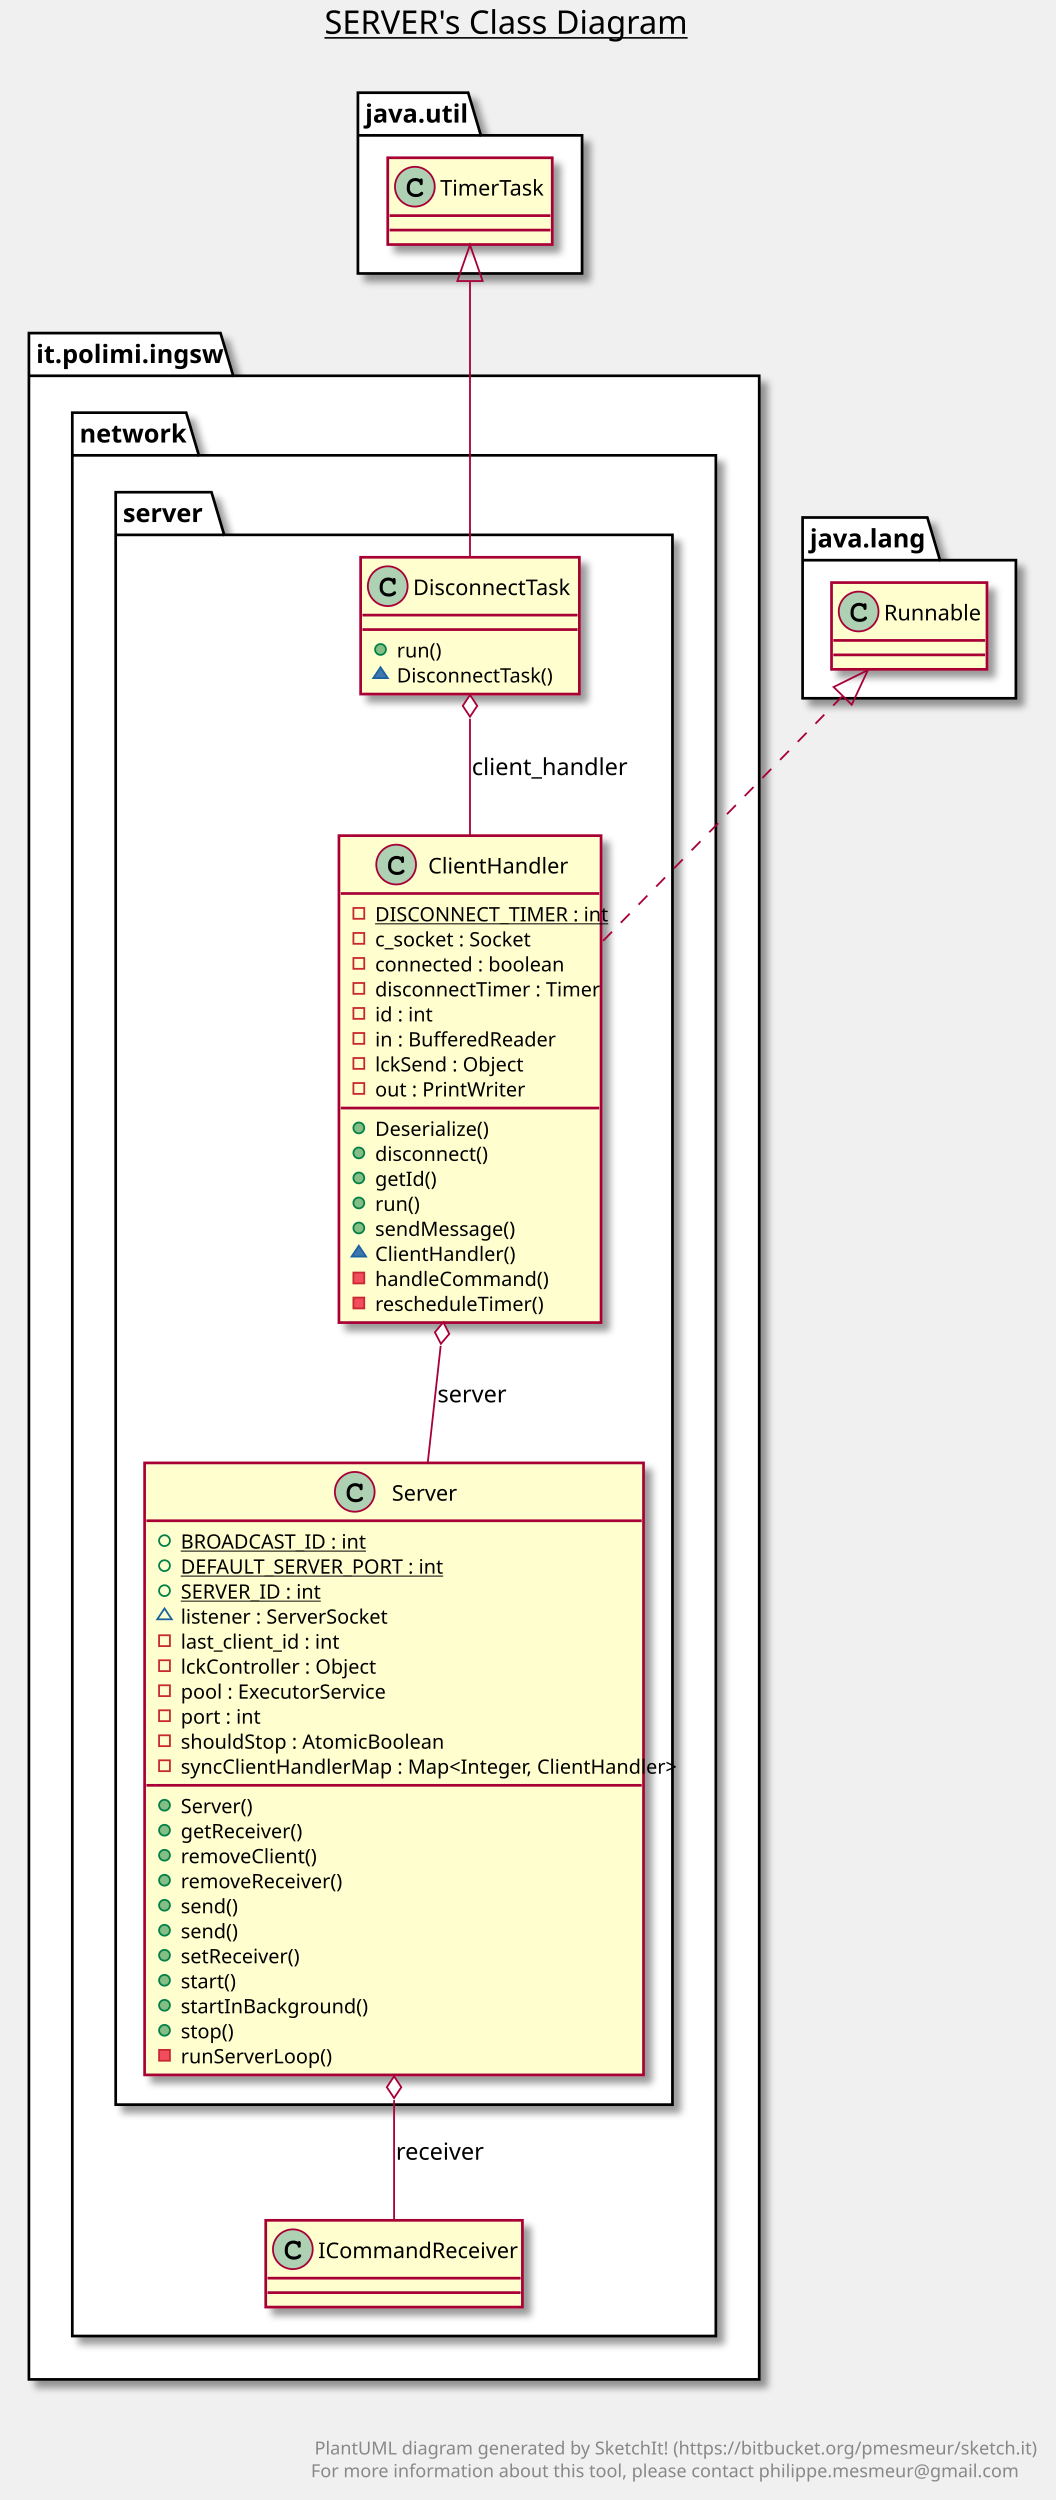
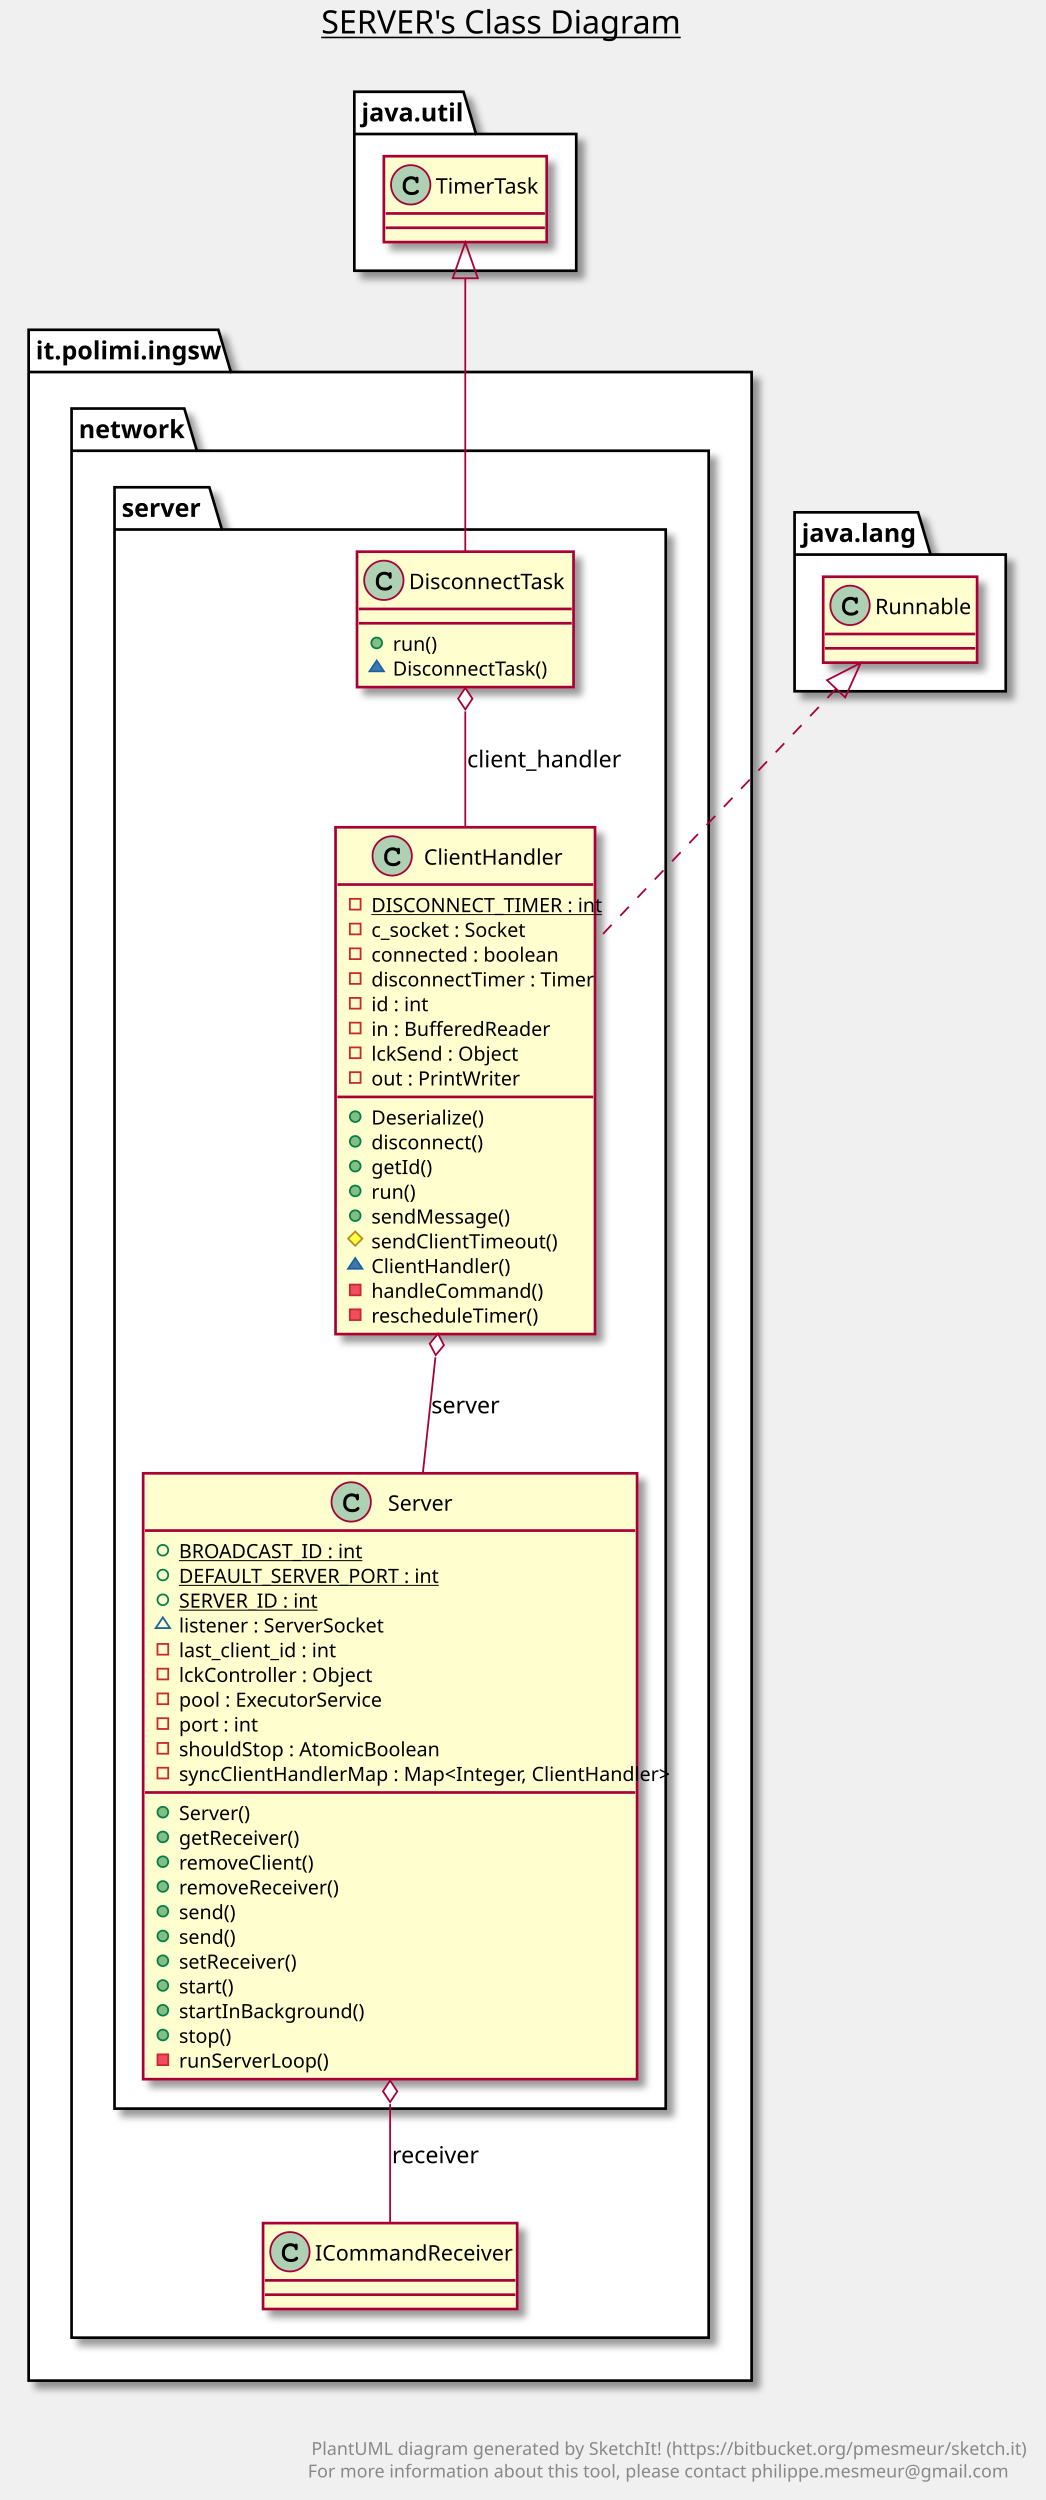
- <svg xmlns="http://www.w3.org/2000/svg" contentScriptType="application/ecmascript" contentStyleType="text/css" height="1383px" preserveAspectRatio="none" style="width:584px;height:1383px;" version="1.1" viewBox="0 0 584 1383" width="584px" zoomAndPan="magnify">
+ <svg xmlns="http://www.w3.org/2000/svg" contentScriptType="application/ecmascript" contentStyleType="text/css" height="1397px" preserveAspectRatio="none" style="width:584px;height:1397px;" version="1.1" viewBox="0 0 584 1397" width="584px" zoomAndPan="magnify">
  <defs>
-     <filter height="300%" id="f1g2i73ckx9brm" width="300%" x="-1" y="-1">
+     <filter height="300%" id="fjqkm3gfe0q0v" width="300%" x="-1" y="-1">
      <feGaussianBlur result="blurOut" stdDeviation="2.0" />
      <feColorMatrix in="blurOut" result="blurOut2" type="matrix" values="0 0 0 0 0 0 0 0 0 0 0 0 0 0 0 0 0 0 .4 0" />
      <feOffset dx="4.0" dy="4.0" in="blurOut2" result="blurOut3" />
      <feBlend in="SourceGraphic" in2="blurOut3" mode="normal" />
    </filter>
  </defs>
  <g>
    <text fill="#000000" font-family="sans-serif" font-size="18" lengthAdjust="spacingAndGlyphs" text-decoration="underline" textLength="207" x="179.5" y="18.686">SERVER's Class Diagram</text>
    <text fill="#000000" font-family="sans-serif" font-size="18" lengthAdjust="spacingAndGlyphs" textLength="0" x="285.5" y="41.326" />
-     <polygon fill="#FFFFFF" filter="url(#f1g2i73ckx9brm)" points="16,184.281,122,184.281,129,207.891,420,207.891,420,1316.281,16,1316.281,16,184.281" style="stroke: #000000; stroke-width: 1.5;" />
+     <polygon fill="#FFFFFF" filter="url(#fjqkm3gfe0q0v)" points="16,184.281,122,184.281,129,207.891,420,207.891,420,1330.281,16,1330.281,16,184.281" style="stroke: #000000; stroke-width: 1.5;" />
    <line style="stroke: #000000; stroke-width: 1.5;" x1="16" x2="129" y1="207.891" y2="207.891" />
    <text fill="#000000" font-family="sans-serif" font-size="14" font-weight="bold" lengthAdjust="spacingAndGlyphs" textLength="100" x="20" y="200.815">it.polimi.ingsw</text>
-     <polygon fill="#FFFFFF" filter="url(#f1g2i73ckx9brm)" points="40,228.281,103,228.281,110,251.891,396,251.891,396,1292.281,40,1292.281,40,228.281" style="stroke: #000000; stroke-width: 1.5;" />
+     <polygon fill="#FFFFFF" filter="url(#fjqkm3gfe0q0v)" points="40,228.281,103,228.281,110,251.891,396,251.891,396,1306.281,40,1306.281,40,228.281" style="stroke: #000000; stroke-width: 1.5;" />
    <line style="stroke: #000000; stroke-width: 1.5;" x1="40" x2="110" y1="251.891" y2="251.891" />
    <text fill="#000000" font-family="sans-serif" font-size="14" font-weight="bold" lengthAdjust="spacingAndGlyphs" textLength="57" x="44" y="244.815">network</text>
-     <polygon fill="#FFFFFF" filter="url(#f1g2i73ckx9brm)" points="64,272.281,117,272.281,124,295.891,372,295.891,372,1164.281,64,1164.281,64,272.281" style="stroke: #000000; stroke-width: 1.5;" />
+     <polygon fill="#FFFFFF" filter="url(#fjqkm3gfe0q0v)" points="64,272.281,117,272.281,124,295.891,372,295.891,372,1178.281,64,1178.281,64,272.281" style="stroke: #000000; stroke-width: 1.5;" />
    <line style="stroke: #000000; stroke-width: 1.5;" x1="64" x2="124" y1="295.891" y2="295.891" />
    <text fill="#000000" font-family="sans-serif" font-size="14" font-weight="bold" lengthAdjust="spacingAndGlyphs" textLength="47" x="68" y="288.815">server</text>
-     <polygon fill="#FFFFFF" filter="url(#f1g2i73ckx9brm)" points="444,286.281,513,286.281,520,309.891,562,309.891,562,386.281,444,386.281,444,286.281" style="stroke: #000000; stroke-width: 1.5;" />
+     <polygon fill="#FFFFFF" filter="url(#fjqkm3gfe0q0v)" points="444,286.281,513,286.281,520,309.891,562,309.891,562,386.281,444,386.281,444,286.281" style="stroke: #000000; stroke-width: 1.5;" />
    <line style="stroke: #000000; stroke-width: 1.5;" x1="444" x2="520" y1="309.891" y2="309.891" />
    <text fill="#000000" font-family="sans-serif" font-size="14" font-weight="bold" lengthAdjust="spacingAndGlyphs" textLength="63" x="448" y="302.815">java.lang</text>
-     <polygon fill="#FFFFFF" filter="url(#f1g2i73ckx9brm)" points="198,51.281,259,51.281,266,74.891,322,74.891,322,151.281,198,151.281,198,51.281" style="stroke: #000000; stroke-width: 1.5;" />
+     <polygon fill="#FFFFFF" filter="url(#fjqkm3gfe0q0v)" points="198,51.281,259,51.281,266,74.891,322,74.891,322,151.281,198,151.281,198,51.281" style="stroke: #000000; stroke-width: 1.5;" />
    <line style="stroke: #000000; stroke-width: 1.5;" x1="198" x2="266" y1="74.891" y2="74.891" />
    <text fill="#000000" font-family="sans-serif" font-size="14" font-weight="bold" lengthAdjust="spacingAndGlyphs" textLength="55" x="202" y="67.814">java.util</text>
-     <rect fill="#FEFECE" filter="url(#f1g2i73ckx9brm)" height="48" id="it.polimi.ingsw.network.ICommandReceiver" style="stroke: #A80036; stroke-width: 1.5;" width="142" x="147" y="1228.281" />
-     <ellipse cx="162" cy="1244.281" fill="#ADD1B2" rx="11" ry="11" style="stroke: #A80036; stroke-width: 1.0;" />
-     <path d="M164.766,1240.156 Q164.922,1239.938 165.109,1239.828 Q165.297,1239.719 165.516,1239.719 Q165.891,1239.719 166.125,1239.984 Q166.359,1240.234 166.359,1240.844 L166.359,1242.297 Q166.359,1242.906 166.125,1243.172 Q165.891,1243.438 165.516,1243.438 Q165.172,1243.438 164.969,1243.234 Q164.766,1243.047 164.656,1242.531 Q164.609,1242.172 164.422,1241.984 Q164.094,1241.609 163.484,1241.391 Q162.875,1241.172 162.25,1241.172 Q161.484,1241.172 160.844,1241.5 Q160.219,1241.828 159.719,1242.578 Q159.234,1243.328 159.234,1244.359 L159.234,1245.453 Q159.234,1246.688 160.125,1247.516 Q161.016,1248.328 162.609,1248.328 Q163.547,1248.328 164.203,1248.078 Q164.594,1247.922 165.016,1247.484 Q165.281,1247.219 165.422,1247.141 Q165.578,1247.062 165.781,1247.062 Q166.109,1247.062 166.359,1247.328 Q166.625,1247.578 166.625,1247.922 Q166.625,1248.266 166.281,1248.672 Q165.781,1249.25 164.984,1249.578 Q163.906,1250.031 162.609,1250.031 Q161.094,1250.031 159.891,1249.406 Q158.906,1248.906 158.219,1247.844 Q157.531,1246.766 157.531,1245.484 L157.531,1244.328 Q157.531,1243 158.141,1241.859 Q158.766,1240.703 159.859,1240.094 Q160.953,1239.469 162.188,1239.469 Q162.922,1239.469 163.562,1239.641 Q164.219,1239.797 164.766,1240.156 Z " />
-     <text fill="#000000" font-family="sans-serif" font-size="12" lengthAdjust="spacingAndGlyphs" textLength="110" x="176" y="1249.191">ICommandReceiver</text>
-     <line style="stroke: #A80036; stroke-width: 1.5;" x1="148" x2="288" y1="1260.281" y2="1260.281" />
-     <line style="stroke: #A80036; stroke-width: 1.5;" x1="148" x2="288" y1="1268.281" y2="1268.281" />
-     <rect fill="#FEFECE" filter="url(#f1g2i73ckx9brm)" height="269.375" id="it.polimi.ingsw.network.server.ClientHandler" style="stroke: #A80036; stroke-width: 1.5;" width="145" x="187.5" y="462.281" />
+     <rect fill="#FEFECE" filter="url(#fjqkm3gfe0q0v)" height="48" id="it.polimi.ingsw.network.ICommandReceiver" style="stroke: #A80036; stroke-width: 1.5;" width="142" x="147" y="1242.281" />
+     <ellipse cx="162" cy="1258.281" fill="#ADD1B2" rx="11" ry="11" style="stroke: #A80036; stroke-width: 1.0;" />
+     <path d="M164.766,1254.156 Q164.922,1253.938 165.109,1253.828 Q165.297,1253.719 165.516,1253.719 Q165.891,1253.719 166.125,1253.984 Q166.359,1254.234 166.359,1254.844 L166.359,1256.297 Q166.359,1256.906 166.125,1257.172 Q165.891,1257.438 165.516,1257.438 Q165.172,1257.438 164.969,1257.234 Q164.766,1257.047 164.656,1256.531 Q164.609,1256.172 164.422,1255.984 Q164.094,1255.609 163.484,1255.391 Q162.875,1255.172 162.25,1255.172 Q161.484,1255.172 160.844,1255.5 Q160.219,1255.828 159.719,1256.578 Q159.234,1257.328 159.234,1258.359 L159.234,1259.453 Q159.234,1260.688 160.125,1261.516 Q161.016,1262.328 162.609,1262.328 Q163.547,1262.328 164.203,1262.078 Q164.594,1261.922 165.016,1261.484 Q165.281,1261.219 165.422,1261.141 Q165.578,1261.062 165.781,1261.062 Q166.109,1261.062 166.359,1261.328 Q166.625,1261.578 166.625,1261.922 Q166.625,1262.266 166.281,1262.672 Q165.781,1263.25 164.984,1263.578 Q163.906,1264.031 162.609,1264.031 Q161.094,1264.031 159.891,1263.406 Q158.906,1262.906 158.219,1261.844 Q157.531,1260.766 157.531,1259.484 L157.531,1258.328 Q157.531,1257 158.141,1255.859 Q158.766,1254.703 159.859,1254.094 Q160.953,1253.469 162.188,1253.469 Q162.922,1253.469 163.562,1253.641 Q164.219,1253.797 164.766,1254.156 Z " />
+     <text fill="#000000" font-family="sans-serif" font-size="12" lengthAdjust="spacingAndGlyphs" textLength="110" x="176" y="1263.191">ICommandReceiver</text>
+     <line style="stroke: #A80036; stroke-width: 1.5;" x1="148" x2="288" y1="1274.281" y2="1274.281" />
+     <line style="stroke: #A80036; stroke-width: 1.5;" x1="148" x2="288" y1="1282.281" y2="1282.281" />
+     <rect fill="#FEFECE" filter="url(#fjqkm3gfe0q0v)" height="283.211" id="it.polimi.ingsw.network.server.ClientHandler" style="stroke: #A80036; stroke-width: 1.5;" width="145" x="187.5" y="462.281" />
    <ellipse cx="219.15" cy="478.281" fill="#ADD1B2" rx="11" ry="11" style="stroke: #A80036; stroke-width: 1.0;" />
    <path d="M221.916,474.156 Q222.072,473.938 222.259,473.828 Q222.447,473.719 222.666,473.719 Q223.041,473.719 223.275,473.984 Q223.509,474.234 223.509,474.844 L223.509,476.297 Q223.509,476.906 223.275,477.172 Q223.041,477.438 222.666,477.438 Q222.322,477.438 222.119,477.234 Q221.916,477.047 221.806,476.531 Q221.759,476.172 221.572,475.984 Q221.244,475.609 220.634,475.391 Q220.025,475.172 219.4,475.172 Q218.634,475.172 217.994,475.5 Q217.369,475.828 216.869,476.578 Q216.384,477.328 216.384,478.359 L216.384,479.453 Q216.384,480.688 217.275,481.516 Q218.166,482.328 219.759,482.328 Q220.697,482.328 221.353,482.078 Q221.744,481.922 222.166,481.484 Q222.431,481.219 222.572,481.141 Q222.728,481.062 222.931,481.062 Q223.259,481.062 223.509,481.328 Q223.775,481.578 223.775,481.922 Q223.775,482.266 223.431,482.672 Q222.931,483.25 222.134,483.578 Q221.056,484.031 219.759,484.031 Q218.244,484.031 217.041,483.406 Q216.056,482.906 215.369,481.844 Q214.681,480.766 214.681,479.484 L214.681,478.328 Q214.681,477 215.291,475.859 Q215.916,474.703 217.009,474.094 Q218.103,473.469 219.338,473.469 Q220.072,473.469 220.713,473.641 Q221.369,473.797 221.916,474.156 Z " />
    <text fill="#000000" font-family="sans-serif" font-size="12" lengthAdjust="spacingAndGlyphs" textLength="76" x="236.85" y="483.191">ClientHandler</text>
    <line style="stroke: #A80036; stroke-width: 1.5;" x1="188.5" x2="331.5" y1="494.281" y2="494.281" />
    <rect fill="none" height="6" style="stroke: #C82930; stroke-width: 1.0;" width="6" x="195.5" y="502.281" />
    <text fill="#000000" font-family="sans-serif" font-size="11" lengthAdjust="spacingAndGlyphs" text-decoration="underline" textLength="119" x="207.5" y="509.7">DISCONNECT_TIMER : int</text>
    <rect fill="none" height="6" style="stroke: #C82930; stroke-width: 1.0;" width="6" x="195.5" y="516.117" />
    <text fill="#000000" font-family="sans-serif" font-size="11" lengthAdjust="spacingAndGlyphs" textLength="86" x="207.5" y="523.536">c_socket : Socket</text>
    <rect fill="none" height="6" style="stroke: #C82930; stroke-width: 1.0;" width="6" x="195.5" y="529.953" />
    <text fill="#000000" font-family="sans-serif" font-size="11" lengthAdjust="spacingAndGlyphs" textLength="98" x="207.5" y="537.372">connected : boolean</text>
    <rect fill="none" height="6" style="stroke: #C82930; stroke-width: 1.0;" width="6" x="195.5" y="543.789" />
    <text fill="#000000" font-family="sans-serif" font-size="11" lengthAdjust="spacingAndGlyphs" textLength="114" x="207.5" y="551.208">disconnectTimer : Timer</text>
    <rect fill="none" height="6" style="stroke: #C82930; stroke-width: 1.0;" width="6" x="195.5" y="557.625" />
    <text fill="#000000" font-family="sans-serif" font-size="11" lengthAdjust="spacingAndGlyphs" textLength="28" x="207.5" y="565.044">id : int</text>
    <rect fill="none" height="6" style="stroke: #C82930; stroke-width: 1.0;" width="6" x="195.5" y="571.461" />
    <text fill="#000000" font-family="sans-serif" font-size="11" lengthAdjust="spacingAndGlyphs" textLength="95" x="207.5" y="578.88">in : BufferedReader</text>
    <rect fill="none" height="6" style="stroke: #C82930; stroke-width: 1.0;" width="6" x="195.5" y="585.297" />
    <text fill="#000000" font-family="sans-serif" font-size="11" lengthAdjust="spacingAndGlyphs" textLength="78" x="207.5" y="592.716">lckSend : Object</text>
    <rect fill="none" height="6" style="stroke: #C82930; stroke-width: 1.0;" width="6" x="195.5" y="599.133" />
    <text fill="#000000" font-family="sans-serif" font-size="11" lengthAdjust="spacingAndGlyphs" textLength="74" x="207.5" y="606.552">out : PrintWriter</text>
    <line style="stroke: #A80036; stroke-width: 1.5;" x1="188.5" x2="331.5" y1="612.969" y2="612.969" />
    <ellipse cx="198.5" cy="623.969" fill="#84BE84" rx="3" ry="3" style="stroke: #038048; stroke-width: 1.0;" />
    <text fill="#000000" font-family="sans-serif" font-size="11" lengthAdjust="spacingAndGlyphs" textLength="61" x="207.5" y="628.388">Deserialize()</text>
    <ellipse cx="198.5" cy="637.805" fill="#84BE84" rx="3" ry="3" style="stroke: #038048; stroke-width: 1.0;" />
    <text fill="#000000" font-family="sans-serif" font-size="11" lengthAdjust="spacingAndGlyphs" textLength="61" x="207.5" y="642.224">disconnect()</text>
    <ellipse cx="198.5" cy="651.641" fill="#84BE84" rx="3" ry="3" style="stroke: #038048; stroke-width: 1.0;" />
    <text fill="#000000" font-family="sans-serif" font-size="11" lengthAdjust="spacingAndGlyphs" textLength="31" x="207.5" y="656.06">getId()</text>
    <ellipse cx="198.5" cy="665.477" fill="#84BE84" rx="3" ry="3" style="stroke: #038048; stroke-width: 1.0;" />
    <text fill="#000000" font-family="sans-serif" font-size="11" lengthAdjust="spacingAndGlyphs" textLength="24" x="207.5" y="669.895">run()</text>
    <ellipse cx="198.5" cy="679.312" fill="#84BE84" rx="3" ry="3" style="stroke: #038048; stroke-width: 1.0;" />
    <text fill="#000000" font-family="sans-serif" font-size="11" lengthAdjust="spacingAndGlyphs" textLength="76" x="207.5" y="683.731">sendMessage()</text>
-     <polygon fill="#4177AF" points="198.5,689.148,194.5,695.148,202.5,695.148" style="stroke: #1963A0; stroke-width: 1.0;" />
-     <text fill="#000000" font-family="sans-serif" font-size="11" lengthAdjust="spacingAndGlyphs" textLength="71" x="207.5" y="697.567">ClientHandler()</text>
-     <rect fill="#F24D5C" height="6" style="stroke: #C82930; stroke-width: 1.0;" width="6" x="195.5" y="703.984" />
-     <text fill="#000000" font-family="sans-serif" font-size="11" lengthAdjust="spacingAndGlyphs" textLength="87" x="207.5" y="711.403">handleCommand()</text>
+     <polygon fill="#FFFF44" points="198.5,688.148,202.5,692.148,198.5,696.148,194.5,692.148" style="stroke: #B38D22; stroke-width: 1.0;" />
+     <text fill="#000000" font-family="sans-serif" font-size="11" lengthAdjust="spacingAndGlyphs" textLength="95" x="207.5" y="697.567">sendClientTimeout()</text>
+     <polygon fill="#4177AF" points="198.5,702.984,194.5,708.984,202.5,708.984" style="stroke: #1963A0; stroke-width: 1.0;" />
+     <text fill="#000000" font-family="sans-serif" font-size="11" lengthAdjust="spacingAndGlyphs" textLength="71" x="207.5" y="711.403">ClientHandler()</text>
    <rect fill="#F24D5C" height="6" style="stroke: #C82930; stroke-width: 1.0;" width="6" x="195.5" y="717.82" />
-     <text fill="#000000" font-family="sans-serif" font-size="11" lengthAdjust="spacingAndGlyphs" textLength="88" x="207.5" y="725.239">rescheduleTimer()</text>
-     <rect fill="#FEFECE" filter="url(#f1g2i73ckx9brm)" height="75.672" id="it.polimi.ingsw.network.server.DisconnectTask" style="stroke: #A80036; stroke-width: 1.5;" width="121" x="199.5" y="308.281" />
+     <text fill="#000000" font-family="sans-serif" font-size="11" lengthAdjust="spacingAndGlyphs" textLength="87" x="207.5" y="725.239">handleCommand()</text>
+     <rect fill="#F24D5C" height="6" style="stroke: #C82930; stroke-width: 1.0;" width="6" x="195.5" y="731.656" />
+     <text fill="#000000" font-family="sans-serif" font-size="11" lengthAdjust="spacingAndGlyphs" textLength="88" x="207.5" y="739.075">rescheduleTimer()</text>
+     <rect fill="#FEFECE" filter="url(#fjqkm3gfe0q0v)" height="75.672" id="it.polimi.ingsw.network.server.DisconnectTask" style="stroke: #A80036; stroke-width: 1.5;" width="121" x="199.5" y="308.281" />
    <ellipse cx="214.5" cy="324.281" fill="#ADD1B2" rx="11" ry="11" style="stroke: #A80036; stroke-width: 1.0;" />
    <path d="M217.266,320.156 Q217.422,319.938 217.609,319.828 Q217.797,319.719 218.016,319.719 Q218.391,319.719 218.625,319.984 Q218.859,320.234 218.859,320.844 L218.859,322.297 Q218.859,322.906 218.625,323.172 Q218.391,323.438 218.016,323.438 Q217.672,323.438 217.469,323.234 Q217.266,323.047 217.156,322.531 Q217.109,322.172 216.922,321.984 Q216.594,321.609 215.984,321.391 Q215.375,321.172 214.75,321.172 Q213.984,321.172 213.344,321.5 Q212.719,321.828 212.219,322.578 Q211.734,323.328 211.734,324.359 L211.734,325.453 Q211.734,326.688 212.625,327.516 Q213.516,328.328 215.109,328.328 Q216.047,328.328 216.703,328.078 Q217.094,327.922 217.516,327.484 Q217.781,327.219 217.922,327.141 Q218.078,327.062 218.281,327.062 Q218.609,327.062 218.859,327.328 Q219.125,327.578 219.125,327.922 Q219.125,328.266 218.781,328.672 Q218.281,329.25 217.484,329.578 Q216.406,330.031 215.109,330.031 Q213.594,330.031 212.391,329.406 Q211.406,328.906 210.719,327.844 Q210.031,326.766 210.031,325.484 L210.031,324.328 Q210.031,323 210.641,321.859 Q211.266,320.703 212.359,320.094 Q213.453,319.469 214.688,319.469 Q215.422,319.469 216.062,319.641 Q216.719,319.797 217.266,320.156 Z " />
    <text fill="#000000" font-family="sans-serif" font-size="12" lengthAdjust="spacingAndGlyphs" textLength="89" x="228.5" y="329.191">DisconnectTask</text>
    <line style="stroke: #A80036; stroke-width: 1.5;" x1="200.5" x2="319.5" y1="340.281" y2="340.281" />
    <line style="stroke: #A80036; stroke-width: 1.5;" x1="200.5" x2="319.5" y1="348.281" y2="348.281" />
    <ellipse cx="210.5" cy="359.281" fill="#84BE84" rx="3" ry="3" style="stroke: #038048; stroke-width: 1.0;" />
    <text fill="#000000" font-family="sans-serif" font-size="11" lengthAdjust="spacingAndGlyphs" textLength="24" x="219.5" y="363.7">run()</text>
    <polygon fill="#4177AF" points="210.5,369.117,206.5,375.117,214.5,375.117" style="stroke: #1963A0; stroke-width: 1.0;" />
    <text fill="#000000" font-family="sans-serif" font-size="11" lengthAdjust="spacingAndGlyphs" textLength="85" x="219.5" y="377.536">DisconnectTask()</text>
-     <rect fill="#FEFECE" filter="url(#f1g2i73ckx9brm)" height="338.555" id="it.polimi.ingsw.network.server.Server" style="stroke: #A80036; stroke-width: 1.5;" width="276" x="80" y="809.281" />
-     <ellipse cx="196.25" cy="825.281" fill="#ADD1B2" rx="11" ry="11" style="stroke: #A80036; stroke-width: 1.0;" />
-     <path d="M199.016,821.156 Q199.172,820.938 199.359,820.828 Q199.547,820.719 199.766,820.719 Q200.141,820.719 200.375,820.984 Q200.609,821.234 200.609,821.844 L200.609,823.297 Q200.609,823.906 200.375,824.172 Q200.141,824.438 199.766,824.438 Q199.422,824.438 199.219,824.234 Q199.016,824.047 198.906,823.531 Q198.859,823.172 198.672,822.984 Q198.344,822.609 197.734,822.391 Q197.125,822.172 196.5,822.172 Q195.734,822.172 195.094,822.5 Q194.469,822.828 193.969,823.578 Q193.484,824.328 193.484,825.359 L193.484,826.453 Q193.484,827.688 194.375,828.516 Q195.266,829.328 196.859,829.328 Q197.797,829.328 198.453,829.078 Q198.844,828.922 199.266,828.484 Q199.531,828.219 199.672,828.141 Q199.828,828.062 200.031,828.062 Q200.359,828.062 200.609,828.328 Q200.875,828.578 200.875,828.922 Q200.875,829.266 200.531,829.672 Q200.031,830.25 199.234,830.578 Q198.156,831.031 196.859,831.031 Q195.344,831.031 194.141,830.406 Q193.156,829.906 192.469,828.844 Q191.781,827.766 191.781,826.484 L191.781,825.328 Q191.781,824 192.391,822.859 Q193.016,821.703 194.109,821.094 Q195.203,820.469 196.438,820.469 Q197.172,820.469 197.812,820.641 Q198.469,820.797 199.016,821.156 Z " />
-     <text fill="#000000" font-family="sans-serif" font-size="12" lengthAdjust="spacingAndGlyphs" textLength="35" x="216.75" y="830.191">Server</text>
-     <line style="stroke: #A80036; stroke-width: 1.5;" x1="81" x2="355" y1="841.281" y2="841.281" />
-     <ellipse cx="91" cy="852.281" fill="none" rx="3" ry="3" style="stroke: #038048; stroke-width: 1.0;" />
-     <text fill="#000000" font-family="sans-serif" font-size="11" lengthAdjust="spacingAndGlyphs" text-decoration="underline" textLength="100" x="100" y="856.7">BROADCAST_ID : int</text>
-     <ellipse cx="91" cy="866.117" fill="none" rx="3" ry="3" style="stroke: #038048; stroke-width: 1.0;" />
-     <text fill="#000000" font-family="sans-serif" font-size="11" lengthAdjust="spacingAndGlyphs" text-decoration="underline" textLength="146" x="100" y="870.536">DEFAULT_SERVER_PORT : int</text>
-     <ellipse cx="91" cy="879.953" fill="none" rx="3" ry="3" style="stroke: #038048; stroke-width: 1.0;" />
-     <text fill="#000000" font-family="sans-serif" font-size="11" lengthAdjust="spacingAndGlyphs" text-decoration="underline" textLength="76" x="100" y="884.372">SERVER_ID : int</text>
-     <polygon fill="none" points="91,889.789,87,895.789,95,895.789" style="stroke: #1963A0; stroke-width: 1.0;" />
-     <text fill="#000000" font-family="sans-serif" font-size="11" lengthAdjust="spacingAndGlyphs" textLength="110" x="100" y="898.208">listener : ServerSocket</text>
-     <rect fill="none" height="6" style="stroke: #C82930; stroke-width: 1.0;" width="6" x="88" y="904.625" />
-     <text fill="#000000" font-family="sans-serif" font-size="11" lengthAdjust="spacingAndGlyphs" textLength="82" x="100" y="912.044">last_client_id : int</text>
-     <rect fill="none" height="6" style="stroke: #C82930; stroke-width: 1.0;" width="6" x="88" y="918.461" />
-     <text fill="#000000" font-family="sans-serif" font-size="11" lengthAdjust="spacingAndGlyphs" textLength="99" x="100" y="925.88">lckController : Object</text>
-     <rect fill="none" height="6" style="stroke: #C82930; stroke-width: 1.0;" width="6" x="88" y="932.297" />
-     <text fill="#000000" font-family="sans-serif" font-size="11" lengthAdjust="spacingAndGlyphs" textLength="109" x="100" y="939.716">pool : ExecutorService</text>
-     <rect fill="none" height="6" style="stroke: #C82930; stroke-width: 1.0;" width="6" x="88" y="946.133" />
-     <text fill="#000000" font-family="sans-serif" font-size="11" lengthAdjust="spacingAndGlyphs" textLength="39" x="100" y="953.552">port : int</text>
-     <rect fill="none" height="6" style="stroke: #C82930; stroke-width: 1.0;" width="6" x="88" y="959.969" />
-     <text fill="#000000" font-family="sans-serif" font-size="11" lengthAdjust="spacingAndGlyphs" textLength="135" x="100" y="967.388">shouldStop : AtomicBoolean</text>
-     <rect fill="none" height="6" style="stroke: #C82930; stroke-width: 1.0;" width="6" x="88" y="973.805" />
-     <text fill="#000000" font-family="sans-serif" font-size="11" lengthAdjust="spacingAndGlyphs" textLength="250" x="100" y="981.224">syncClientHandlerMap : Map&lt;Integer, ClientHandler&gt;</text>
-     <line style="stroke: #A80036; stroke-width: 1.5;" x1="81" x2="355" y1="987.641" y2="987.641" />
-     <ellipse cx="91" cy="998.641" fill="#84BE84" rx="3" ry="3" style="stroke: #038048; stroke-width: 1.0;" />
-     <text fill="#000000" font-family="sans-serif" font-size="11" lengthAdjust="spacingAndGlyphs" textLength="41" x="100" y="1003.06">Server()</text>
-     <ellipse cx="91" cy="1012.477" fill="#84BE84" rx="3" ry="3" style="stroke: #038048; stroke-width: 1.0;" />
-     <text fill="#000000" font-family="sans-serif" font-size="11" lengthAdjust="spacingAndGlyphs" textLength="66" x="100" y="1016.895">getReceiver()</text>
-     <ellipse cx="91" cy="1026.312" fill="#84BE84" rx="3" ry="3" style="stroke: #038048; stroke-width: 1.0;" />
-     <text fill="#000000" font-family="sans-serif" font-size="11" lengthAdjust="spacingAndGlyphs" textLength="70" x="100" y="1030.731">removeClient()</text>
-     <ellipse cx="91" cy="1040.148" fill="#84BE84" rx="3" ry="3" style="stroke: #038048; stroke-width: 1.0;" />
-     <text fill="#000000" font-family="sans-serif" font-size="11" lengthAdjust="spacingAndGlyphs" textLength="87" x="100" y="1044.567">removeReceiver()</text>
-     <ellipse cx="91" cy="1053.984" fill="#84BE84" rx="3" ry="3" style="stroke: #038048; stroke-width: 1.0;" />
-     <text fill="#000000" font-family="sans-serif" font-size="11" lengthAdjust="spacingAndGlyphs" textLength="32" x="100" y="1058.403">send()</text>
-     <ellipse cx="91" cy="1067.82" fill="#84BE84" rx="3" ry="3" style="stroke: #038048; stroke-width: 1.0;" />
-     <text fill="#000000" font-family="sans-serif" font-size="11" lengthAdjust="spacingAndGlyphs" textLength="32" x="100" y="1072.239">send()</text>
-     <ellipse cx="91" cy="1081.656" fill="#84BE84" rx="3" ry="3" style="stroke: #038048; stroke-width: 1.0;" />
-     <text fill="#000000" font-family="sans-serif" font-size="11" lengthAdjust="spacingAndGlyphs" textLength="66" x="100" y="1086.075">setReceiver()</text>
-     <ellipse cx="91" cy="1095.492" fill="#84BE84" rx="3" ry="3" style="stroke: #038048; stroke-width: 1.0;" />
-     <text fill="#000000" font-family="sans-serif" font-size="11" lengthAdjust="spacingAndGlyphs" textLength="30" x="100" y="1099.911">start()</text>
-     <ellipse cx="91" cy="1109.328" fill="#84BE84" rx="3" ry="3" style="stroke: #038048; stroke-width: 1.0;" />
-     <text fill="#000000" font-family="sans-serif" font-size="11" lengthAdjust="spacingAndGlyphs" textLength="96" x="100" y="1113.747">startInBackground()</text>
-     <ellipse cx="91" cy="1123.164" fill="#84BE84" rx="3" ry="3" style="stroke: #038048; stroke-width: 1.0;" />
-     <text fill="#000000" font-family="sans-serif" font-size="11" lengthAdjust="spacingAndGlyphs" textLength="29" x="100" y="1127.583">stop()</text>
-     <rect fill="#F24D5C" height="6" style="stroke: #C82930; stroke-width: 1.0;" width="6" x="88" y="1134" />
-     <text fill="#000000" font-family="sans-serif" font-size="11" lengthAdjust="spacingAndGlyphs" textLength="81" x="100" y="1141.419">runServerLoop()</text>
-     <rect fill="#FEFECE" filter="url(#f1g2i73ckx9brm)" height="48" id="java.lang.Runnable" style="stroke: #A80036; stroke-width: 1.5;" width="86" x="460" y="322.281" />
+     <rect fill="#FEFECE" filter="url(#fjqkm3gfe0q0v)" height="338.555" id="it.polimi.ingsw.network.server.Server" style="stroke: #A80036; stroke-width: 1.5;" width="276" x="80" y="823.281" />
+     <ellipse cx="196.25" cy="839.281" fill="#ADD1B2" rx="11" ry="11" style="stroke: #A80036; stroke-width: 1.0;" />
+     <path d="M199.016,835.156 Q199.172,834.938 199.359,834.828 Q199.547,834.719 199.766,834.719 Q200.141,834.719 200.375,834.984 Q200.609,835.234 200.609,835.844 L200.609,837.297 Q200.609,837.906 200.375,838.172 Q200.141,838.438 199.766,838.438 Q199.422,838.438 199.219,838.234 Q199.016,838.047 198.906,837.531 Q198.859,837.172 198.672,836.984 Q198.344,836.609 197.734,836.391 Q197.125,836.172 196.5,836.172 Q195.734,836.172 195.094,836.5 Q194.469,836.828 193.969,837.578 Q193.484,838.328 193.484,839.359 L193.484,840.453 Q193.484,841.688 194.375,842.516 Q195.266,843.328 196.859,843.328 Q197.797,843.328 198.453,843.078 Q198.844,842.922 199.266,842.484 Q199.531,842.219 199.672,842.141 Q199.828,842.062 200.031,842.062 Q200.359,842.062 200.609,842.328 Q200.875,842.578 200.875,842.922 Q200.875,843.266 200.531,843.672 Q200.031,844.25 199.234,844.578 Q198.156,845.031 196.859,845.031 Q195.344,845.031 194.141,844.406 Q193.156,843.906 192.469,842.844 Q191.781,841.766 191.781,840.484 L191.781,839.328 Q191.781,838 192.391,836.859 Q193.016,835.703 194.109,835.094 Q195.203,834.469 196.438,834.469 Q197.172,834.469 197.812,834.641 Q198.469,834.797 199.016,835.156 Z " />
+     <text fill="#000000" font-family="sans-serif" font-size="12" lengthAdjust="spacingAndGlyphs" textLength="35" x="216.75" y="844.191">Server</text>
+     <line style="stroke: #A80036; stroke-width: 1.5;" x1="81" x2="355" y1="855.281" y2="855.281" />
+     <ellipse cx="91" cy="866.281" fill="none" rx="3" ry="3" style="stroke: #038048; stroke-width: 1.0;" />
+     <text fill="#000000" font-family="sans-serif" font-size="11" lengthAdjust="spacingAndGlyphs" text-decoration="underline" textLength="100" x="100" y="870.7">BROADCAST_ID : int</text>
+     <ellipse cx="91" cy="880.117" fill="none" rx="3" ry="3" style="stroke: #038048; stroke-width: 1.0;" />
+     <text fill="#000000" font-family="sans-serif" font-size="11" lengthAdjust="spacingAndGlyphs" text-decoration="underline" textLength="146" x="100" y="884.536">DEFAULT_SERVER_PORT : int</text>
+     <ellipse cx="91" cy="893.953" fill="none" rx="3" ry="3" style="stroke: #038048; stroke-width: 1.0;" />
+     <text fill="#000000" font-family="sans-serif" font-size="11" lengthAdjust="spacingAndGlyphs" text-decoration="underline" textLength="76" x="100" y="898.372">SERVER_ID : int</text>
+     <polygon fill="none" points="91,903.789,87,909.789,95,909.789" style="stroke: #1963A0; stroke-width: 1.0;" />
+     <text fill="#000000" font-family="sans-serif" font-size="11" lengthAdjust="spacingAndGlyphs" textLength="110" x="100" y="912.208">listener : ServerSocket</text>
+     <rect fill="none" height="6" style="stroke: #C82930; stroke-width: 1.0;" width="6" x="88" y="918.625" />
+     <text fill="#000000" font-family="sans-serif" font-size="11" lengthAdjust="spacingAndGlyphs" textLength="82" x="100" y="926.044">last_client_id : int</text>
+     <rect fill="none" height="6" style="stroke: #C82930; stroke-width: 1.0;" width="6" x="88" y="932.461" />
+     <text fill="#000000" font-family="sans-serif" font-size="11" lengthAdjust="spacingAndGlyphs" textLength="99" x="100" y="939.88">lckController : Object</text>
+     <rect fill="none" height="6" style="stroke: #C82930; stroke-width: 1.0;" width="6" x="88" y="946.297" />
+     <text fill="#000000" font-family="sans-serif" font-size="11" lengthAdjust="spacingAndGlyphs" textLength="109" x="100" y="953.716">pool : ExecutorService</text>
+     <rect fill="none" height="6" style="stroke: #C82930; stroke-width: 1.0;" width="6" x="88" y="960.133" />
+     <text fill="#000000" font-family="sans-serif" font-size="11" lengthAdjust="spacingAndGlyphs" textLength="39" x="100" y="967.552">port : int</text>
+     <rect fill="none" height="6" style="stroke: #C82930; stroke-width: 1.0;" width="6" x="88" y="973.969" />
+     <text fill="#000000" font-family="sans-serif" font-size="11" lengthAdjust="spacingAndGlyphs" textLength="135" x="100" y="981.388">shouldStop : AtomicBoolean</text>
+     <rect fill="none" height="6" style="stroke: #C82930; stroke-width: 1.0;" width="6" x="88" y="987.805" />
+     <text fill="#000000" font-family="sans-serif" font-size="11" lengthAdjust="spacingAndGlyphs" textLength="250" x="100" y="995.224">syncClientHandlerMap : Map&lt;Integer, ClientHandler&gt;</text>
+     <line style="stroke: #A80036; stroke-width: 1.5;" x1="81" x2="355" y1="1001.641" y2="1001.641" />
+     <ellipse cx="91" cy="1012.641" fill="#84BE84" rx="3" ry="3" style="stroke: #038048; stroke-width: 1.0;" />
+     <text fill="#000000" font-family="sans-serif" font-size="11" lengthAdjust="spacingAndGlyphs" textLength="41" x="100" y="1017.06">Server()</text>
+     <ellipse cx="91" cy="1026.477" fill="#84BE84" rx="3" ry="3" style="stroke: #038048; stroke-width: 1.0;" />
+     <text fill="#000000" font-family="sans-serif" font-size="11" lengthAdjust="spacingAndGlyphs" textLength="66" x="100" y="1030.896">getReceiver()</text>
+     <ellipse cx="91" cy="1040.312" fill="#84BE84" rx="3" ry="3" style="stroke: #038048; stroke-width: 1.0;" />
+     <text fill="#000000" font-family="sans-serif" font-size="11" lengthAdjust="spacingAndGlyphs" textLength="70" x="100" y="1044.731">removeClient()</text>
+     <ellipse cx="91" cy="1054.148" fill="#84BE84" rx="3" ry="3" style="stroke: #038048; stroke-width: 1.0;" />
+     <text fill="#000000" font-family="sans-serif" font-size="11" lengthAdjust="spacingAndGlyphs" textLength="87" x="100" y="1058.567">removeReceiver()</text>
+     <ellipse cx="91" cy="1067.984" fill="#84BE84" rx="3" ry="3" style="stroke: #038048; stroke-width: 1.0;" />
+     <text fill="#000000" font-family="sans-serif" font-size="11" lengthAdjust="spacingAndGlyphs" textLength="32" x="100" y="1072.403">send()</text>
+     <ellipse cx="91" cy="1081.82" fill="#84BE84" rx="3" ry="3" style="stroke: #038048; stroke-width: 1.0;" />
+     <text fill="#000000" font-family="sans-serif" font-size="11" lengthAdjust="spacingAndGlyphs" textLength="32" x="100" y="1086.239">send()</text>
+     <ellipse cx="91" cy="1095.656" fill="#84BE84" rx="3" ry="3" style="stroke: #038048; stroke-width: 1.0;" />
+     <text fill="#000000" font-family="sans-serif" font-size="11" lengthAdjust="spacingAndGlyphs" textLength="66" x="100" y="1100.075">setReceiver()</text>
+     <ellipse cx="91" cy="1109.492" fill="#84BE84" rx="3" ry="3" style="stroke: #038048; stroke-width: 1.0;" />
+     <text fill="#000000" font-family="sans-serif" font-size="11" lengthAdjust="spacingAndGlyphs" textLength="30" x="100" y="1113.911">start()</text>
+     <ellipse cx="91" cy="1123.328" fill="#84BE84" rx="3" ry="3" style="stroke: #038048; stroke-width: 1.0;" />
+     <text fill="#000000" font-family="sans-serif" font-size="11" lengthAdjust="spacingAndGlyphs" textLength="96" x="100" y="1127.747">startInBackground()</text>
+     <ellipse cx="91" cy="1137.164" fill="#84BE84" rx="3" ry="3" style="stroke: #038048; stroke-width: 1.0;" />
+     <text fill="#000000" font-family="sans-serif" font-size="11" lengthAdjust="spacingAndGlyphs" textLength="29" x="100" y="1141.583">stop()</text>
+     <rect fill="#F24D5C" height="6" style="stroke: #C82930; stroke-width: 1.0;" width="6" x="88" y="1148" />
+     <text fill="#000000" font-family="sans-serif" font-size="11" lengthAdjust="spacingAndGlyphs" textLength="81" x="100" y="1155.419">runServerLoop()</text>
+     <rect fill="#FEFECE" filter="url(#fjqkm3gfe0q0v)" height="48" id="java.lang.Runnable" style="stroke: #A80036; stroke-width: 1.5;" width="86" x="460" y="322.281" />
    <ellipse cx="475" cy="338.281" fill="#ADD1B2" rx="11" ry="11" style="stroke: #A80036; stroke-width: 1.0;" />
    <path d="M477.766,334.156 Q477.922,333.938 478.109,333.828 Q478.297,333.719 478.516,333.719 Q478.891,333.719 479.125,333.984 Q479.359,334.234 479.359,334.844 L479.359,336.297 Q479.359,336.906 479.125,337.172 Q478.891,337.438 478.516,337.438 Q478.172,337.438 477.969,337.234 Q477.766,337.047 477.656,336.531 Q477.609,336.172 477.422,335.984 Q477.094,335.609 476.484,335.391 Q475.875,335.172 475.25,335.172 Q474.484,335.172 473.844,335.5 Q473.219,335.828 472.719,336.578 Q472.234,337.328 472.234,338.359 L472.234,339.453 Q472.234,340.688 473.125,341.516 Q474.016,342.328 475.609,342.328 Q476.547,342.328 477.203,342.078 Q477.594,341.922 478.016,341.484 Q478.281,341.219 478.422,341.141 Q478.578,341.062 478.781,341.062 Q479.109,341.062 479.359,341.328 Q479.625,341.578 479.625,341.922 Q479.625,342.266 479.281,342.672 Q478.781,343.25 477.984,343.578 Q476.906,344.031 475.609,344.031 Q474.094,344.031 472.891,343.406 Q471.906,342.906 471.219,341.844 Q470.531,340.766 470.531,339.484 L470.531,338.328 Q470.531,337 471.141,335.859 Q471.766,334.703 472.859,334.094 Q473.953,333.469 475.188,333.469 Q475.922,333.469 476.562,333.641 Q477.219,333.797 477.766,334.156 Z " />
    <text fill="#000000" font-family="sans-serif" font-size="12" lengthAdjust="spacingAndGlyphs" textLength="54" x="489" y="343.191">Runnable</text>
    <line style="stroke: #A80036; stroke-width: 1.5;" x1="461" x2="545" y1="354.281" y2="354.281" />
    <line style="stroke: #A80036; stroke-width: 1.5;" x1="461" x2="545" y1="362.281" y2="362.281" />
-     <rect fill="#FEFECE" filter="url(#f1g2i73ckx9brm)" height="48" id="java.util.TimerTask" style="stroke: #A80036; stroke-width: 1.5;" width="91" x="214.5" y="87.281" />
+     <rect fill="#FEFECE" filter="url(#fjqkm3gfe0q0v)" height="48" id="java.util.TimerTask" style="stroke: #A80036; stroke-width: 1.5;" width="91" x="214.5" y="87.281" />
    <ellipse cx="229.5" cy="103.281" fill="#ADD1B2" rx="11" ry="11" style="stroke: #A80036; stroke-width: 1.0;" />
    <path d="M232.266,99.156 Q232.422,98.938 232.609,98.828 Q232.797,98.719 233.016,98.719 Q233.391,98.719 233.625,98.984 Q233.859,99.234 233.859,99.844 L233.859,101.297 Q233.859,101.906 233.625,102.172 Q233.391,102.438 233.016,102.438 Q232.672,102.438 232.469,102.234 Q232.266,102.047 232.156,101.531 Q232.109,101.172 231.922,100.984 Q231.594,100.609 230.984,100.391 Q230.375,100.172 229.75,100.172 Q228.984,100.172 228.344,100.5 Q227.719,100.828 227.219,101.578 Q226.734,102.328 226.734,103.359 L226.734,104.453 Q226.734,105.688 227.625,106.516 Q228.516,107.328 230.109,107.328 Q231.047,107.328 231.703,107.078 Q232.094,106.922 232.516,106.484 Q232.781,106.219 232.922,106.141 Q233.078,106.062 233.281,106.062 Q233.609,106.062 233.859,106.328 Q234.125,106.578 234.125,106.922 Q234.125,107.266 233.781,107.672 Q233.281,108.25 232.484,108.578 Q231.406,109.031 230.109,109.031 Q228.594,109.031 227.391,108.406 Q226.406,107.906 225.719,106.844 Q225.031,105.766 225.031,104.484 L225.031,103.328 Q225.031,102 225.641,100.859 Q226.266,99.703 227.359,99.094 Q228.453,98.469 229.688,98.469 Q230.422,98.469 231.062,98.641 Q231.719,98.797 232.266,99.156 Z " />
    <text fill="#000000" font-family="sans-serif" font-size="12" lengthAdjust="spacingAndGlyphs" textLength="59" x="243.5" y="108.191">TimerTask</text>
    <line style="stroke: #A80036; stroke-width: 1.5;" x1="215.5" x2="304.5" y1="119.281" y2="119.281" />
    <line style="stroke: #A80036; stroke-width: 1.5;" x1="215.5" x2="304.5" y1="127.281" y2="127.281" />
-     <path d="M465.792,385.331 C430.496,421.426 376.487,476.657 332.655,521.482 " fill="none" id="java.lang.Runnable&lt;-it.polimi.ingsw.network.server.ClientHandler" style="stroke: #A80036; stroke-width: 1.0; stroke-dasharray: 7.0,7.0;" />
-     <polygon fill="none" points="461.151,380.065,480.139,370.659,471.161,389.853,461.151,380.065" style="stroke: #A80036; stroke-width: 1.0;" />
-     <path d="M243.777,744.557 C241.438,765.719 239.016,787.638 236.634,809.184 " fill="none" id="it.polimi.ingsw.network.server.ClientHandler&lt;-it.polimi.ingsw.network.server.Server" style="stroke: #A80036; stroke-width: 1.0;" />
-     <polygon fill="#FFFFFF" points="245.222,731.488,240.587,737.012,243.903,743.416,248.538,737.891,245.222,731.488" style="stroke: #A80036; stroke-width: 1.0;" />
-     <text fill="#000000" font-family="sans-serif" font-size="13" lengthAdjust="spacingAndGlyphs" textLength="34" x="242" y="775.776">server</text>
+     <path d="M467.19,384.933 C431.948,421.988 377.114,479.643 332.707,526.334 " fill="none" id="java.lang.Runnable&lt;-it.polimi.ingsw.network.server.ClientHandler" style="stroke: #A80036; stroke-width: 1.0; stroke-dasharray: 7.0,7.0;" />
+     <polygon fill="none" points="462.151,380.074,481.007,370.406,472.296,389.722,462.151,380.074" style="stroke: #A80036; stroke-width: 1.0;" />
+     <path d="M243.321,758.468 C241.012,779.743 238.63,801.689 236.294,823.216 " fill="none" id="it.polimi.ingsw.network.server.ClientHandler&lt;-it.polimi.ingsw.network.server.Server" style="stroke: #A80036; stroke-width: 1.0;" />
+     <polygon fill="#FFFFFF" points="244.748,745.318,240.124,750.852,243.453,757.248,248.077,751.715,244.748,745.318" style="stroke: #A80036; stroke-width: 1.0;" />
+     <text fill="#000000" font-family="sans-serif" font-size="13" lengthAdjust="spacingAndGlyphs" textLength="34" x="241" y="789.776">server</text>
    <path d="M260,155.761 C260,199.621 260,266.601 260,308.071 " fill="none" id="java.util.TimerTask&lt;-it.polimi.ingsw.network.server.DisconnectTask" style="stroke: #A80036; stroke-width: 1.0;" />
    <polygon fill="none" points="253,155.471,260,135.471,267,155.471,253,155.471" style="stroke: #A80036; stroke-width: 1.0;" />
-     <path d="M260,397.587 C260,416.517 260,439.047 260,462.012 " fill="none" id="it.polimi.ingsw.network.server.DisconnectTask&lt;-it.polimi.ingsw.network.server.ClientHandler" style="stroke: #A80036; stroke-width: 1.0;" />
-     <polygon fill="#FFFFFF" points="260,384.484,256,390.484,260,396.484,264,390.484,260,384.484" style="stroke: #A80036; stroke-width: 1.0;" />
+     <path d="M260,397.534 C260,416.473 260,439.065 260,462.223 " fill="none" id="it.polimi.ingsw.network.server.DisconnectTask&lt;-it.polimi.ingsw.network.server.ClientHandler" style="stroke: #A80036; stroke-width: 1.0;" />
+     <polygon fill="#FFFFFF" points="260,384.433,256,390.433,260,396.433,264,390.433,260,384.433" style="stroke: #A80036; stroke-width: 1.0;" />
    <text fill="#000000" font-family="sans-serif" font-size="13" lengthAdjust="spacingAndGlyphs" textLength="80" x="261" y="428.776">client_handler</text>
-     <path d="M218,1161.752 C218,1188.075 218,1211.766 218,1228.155 " fill="none" id="it.polimi.ingsw.network.server.Server&lt;-it.polimi.ingsw.network.ICommandReceiver" style="stroke: #A80036; stroke-width: 1.0;" />
-     <polygon fill="#FFFFFF" points="218,1148.638,214,1154.638,218,1160.638,222,1154.638,218,1148.638" style="stroke: #A80036; stroke-width: 1.0;" />
-     <text fill="#000000" font-family="sans-serif" font-size="13" lengthAdjust="spacingAndGlyphs" textLength="44" x="219" y="1194.776">receiver</text>
-     <text fill="#888888" font-family="sans-serif" font-size="10" lengthAdjust="spacingAndGlyphs" textLength="0" x="566" y="1332.662" />
-     <text fill="#888888" font-family="sans-serif" font-size="10" lengthAdjust="spacingAndGlyphs" textLength="0" x="566" y="1345.24" />
-     <text fill="#888888" font-family="sans-serif" font-size="10" lengthAdjust="spacingAndGlyphs" textLength="392" x="174" y="1357.818">PlantUML diagram generated by SketchIt! (https://bitbucket.org/pmesmeur/sketch.it)</text>
-     <text fill="#888888" font-family="sans-serif" font-size="10" lengthAdjust="spacingAndGlyphs" textLength="394" x="172" y="1370.397">For more information about this tool, please contact philippe.mesmeur@gmail.com</text>
+     <path d="M218,1175.752 C218,1202.075 218,1225.766 218,1242.155 " fill="none" id="it.polimi.ingsw.network.server.Server&lt;-it.polimi.ingsw.network.ICommandReceiver" style="stroke: #A80036; stroke-width: 1.0;" />
+     <polygon fill="#FFFFFF" points="218,1162.638,214,1168.638,218,1174.638,222,1168.638,218,1162.638" style="stroke: #A80036; stroke-width: 1.0;" />
+     <text fill="#000000" font-family="sans-serif" font-size="13" lengthAdjust="spacingAndGlyphs" textLength="44" x="219" y="1208.776">receiver</text>
+     <text fill="#888888" font-family="sans-serif" font-size="10" lengthAdjust="spacingAndGlyphs" textLength="0" x="566" y="1346.662" />
+     <text fill="#888888" font-family="sans-serif" font-size="10" lengthAdjust="spacingAndGlyphs" textLength="0" x="566" y="1359.24" />
+     <text fill="#888888" font-family="sans-serif" font-size="10" lengthAdjust="spacingAndGlyphs" textLength="392" x="174" y="1371.818">PlantUML diagram generated by SketchIt! (https://bitbucket.org/pmesmeur/sketch.it)</text>
+     <text fill="#888888" font-family="sans-serif" font-size="10" lengthAdjust="spacingAndGlyphs" textLength="394" x="172" y="1384.397">For more information about this tool, please contact philippe.mesmeur@gmail.com</text>
  </g>
</svg>
